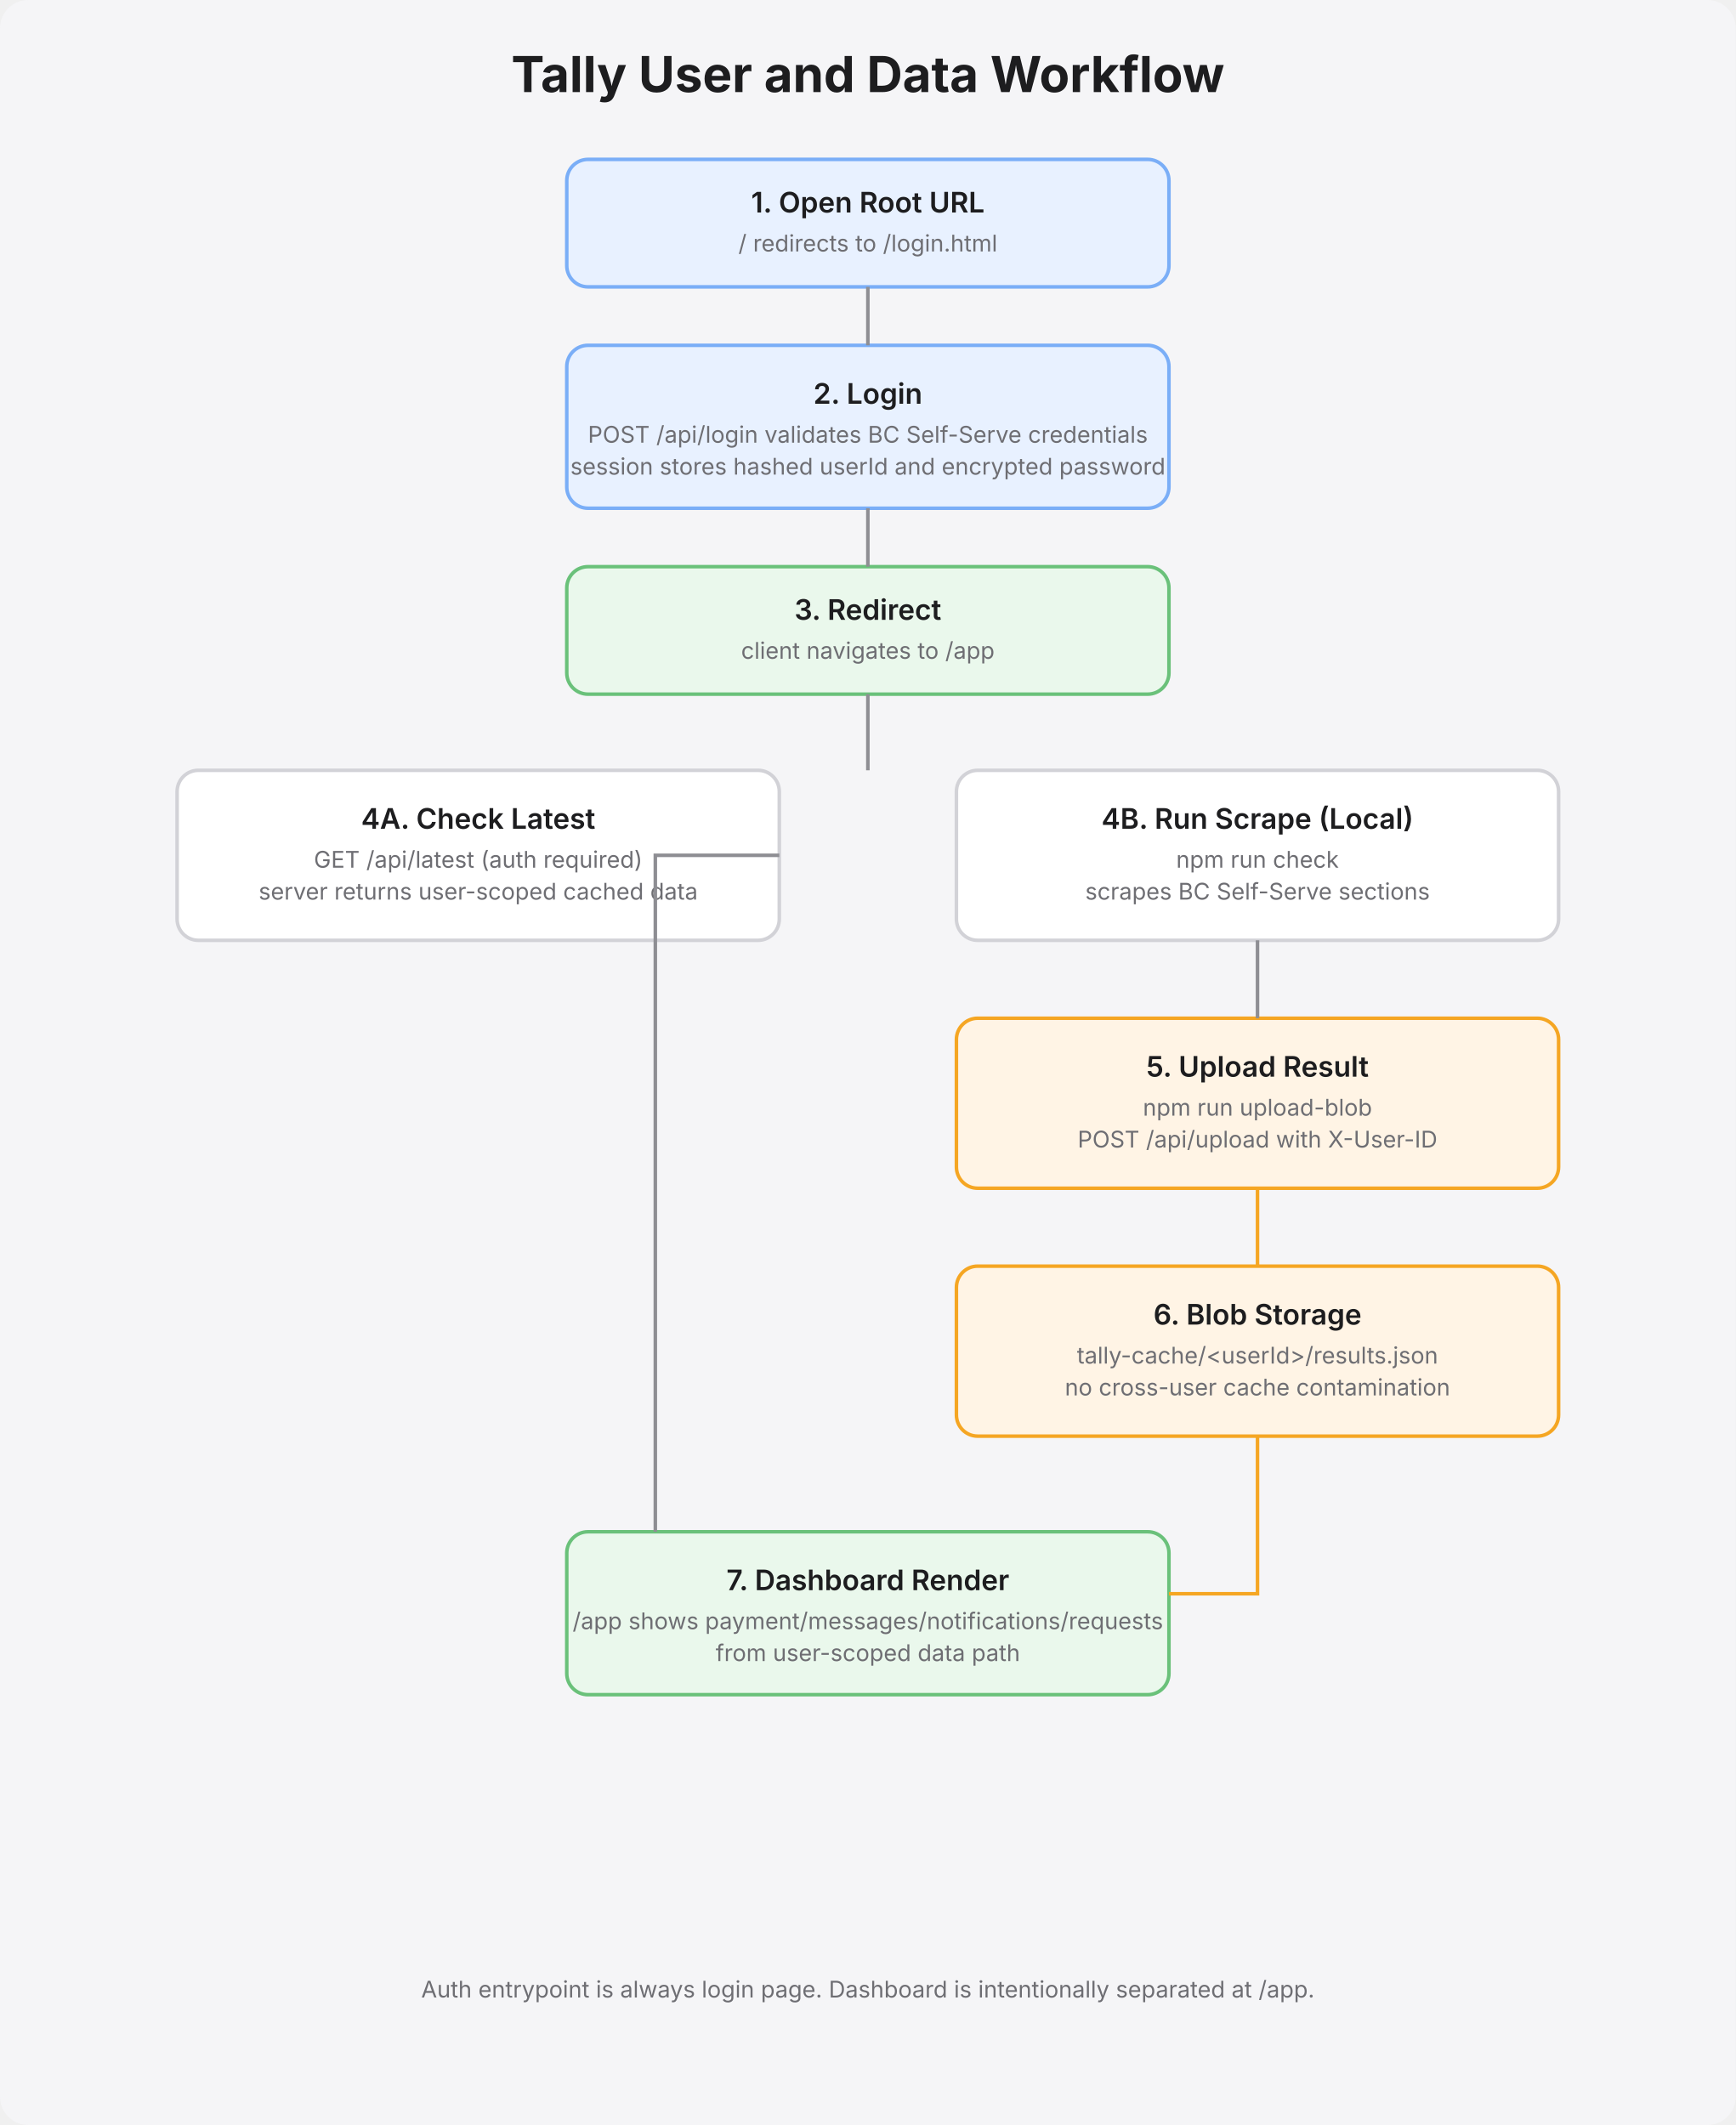
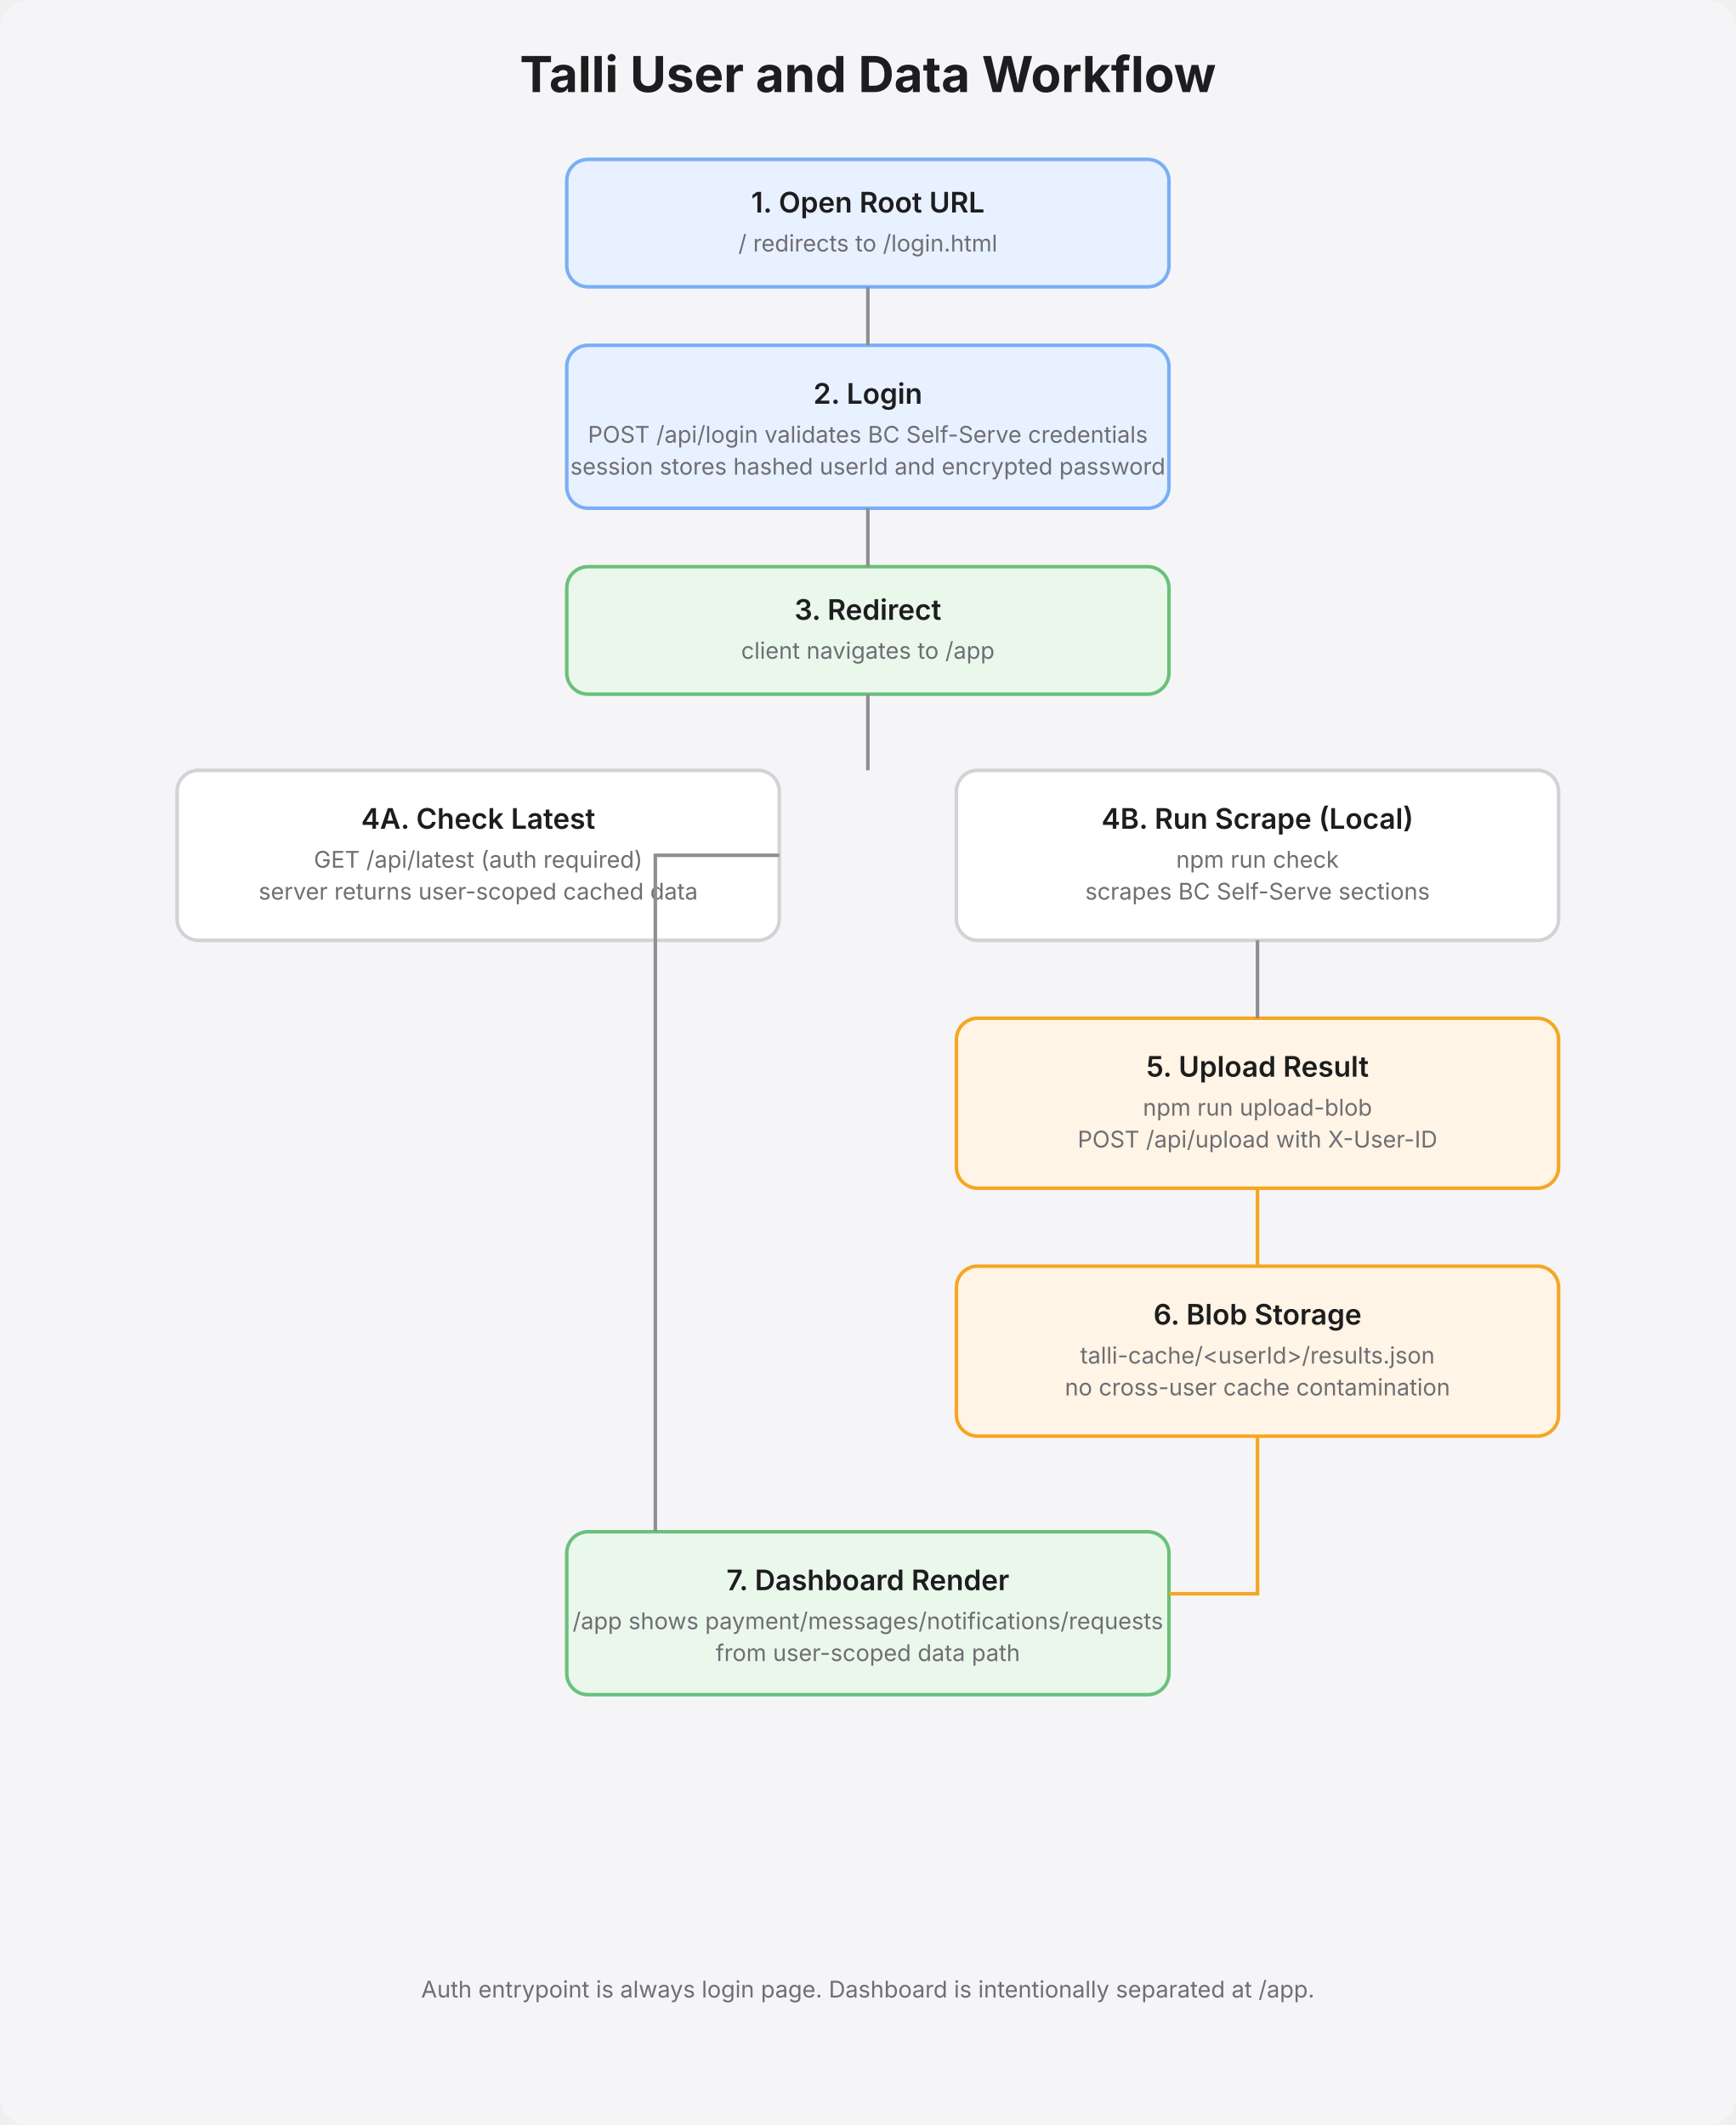
<svg xmlns="http://www.w3.org/2000/svg" viewBox="0 0 980 1200" width="980" height="1200">
  <style>
    text { font-family: -apple-system, BlinkMacSystemFont, 'Segoe UI', sans-serif; }
    .bg { fill: #f5f5f7; }
    .card { fill: #ffffff; stroke: #d2d2d7; stroke-width: 2; rx: 12; }
    .card-auth { fill: #e8f1ff; stroke: #7aaef7; stroke-width: 2; rx: 12; }
    .card-cloud { fill: #fff4e5; stroke: #f5a623; stroke-width: 2; rx: 12; }
    .card-ok { fill: #eaf8ec; stroke: #6ac17a; stroke-width: 2; rx: 12; }
    .title { font-size: 28px; font-weight: 700; fill: #1d1d1f; }
    .label { font-size: 16px; font-weight: 600; fill: #1d1d1f; }
    .sub { font-size: 13px; fill: #6e6e73; }
    .arrow { stroke: #8e8e93; stroke-width: 2; fill: none; }
    .arrow-cloud { stroke: #f5a623; stroke-width: 2; fill: none; }
  </style>
  <rect class="bg" x="0" y="0" width="980" height="1200" rx="16" />
-   <text class="title" x="490" y="52" text-anchor="middle">Tally User and Data Workflow</text>
+   <text class="title" x="490" y="52" text-anchor="middle">Talli User and Data Workflow</text>
  <rect class="card-auth" x="320" y="90" width="340" height="72" rx="12" />
  <text class="label" x="490" y="120" text-anchor="middle">1. Open Root URL</text>
  <text class="sub" x="490" y="142" text-anchor="middle">/ redirects to /login.html</text>
  <rect class="card-auth" x="320" y="195" width="340" height="92" rx="12" />
  <text class="label" x="490" y="228" text-anchor="middle">2. Login</text>
  <text class="sub" x="490" y="250" text-anchor="middle">POST /api/login validates BC Self-Serve credentials</text>
  <text class="sub" x="490" y="268" text-anchor="middle">session stores hashed userId and encrypted password</text>
  <rect class="card-ok" x="320" y="320" width="340" height="72" rx="12" />
  <text class="label" x="490" y="350" text-anchor="middle">3. Redirect</text>
  <text class="sub" x="490" y="372" text-anchor="middle">client navigates to /app</text>
  <rect class="card" x="100" y="435" width="340" height="96" rx="12" />
  <text class="label" x="270" y="468" text-anchor="middle">4A. Check Latest</text>
  <text class="sub" x="270" y="490" text-anchor="middle">GET /api/latest (auth required)</text>
  <text class="sub" x="270" y="508" text-anchor="middle">server returns user-scoped cached data</text>
  <rect class="card" x="540" y="435" width="340" height="96" rx="12" />
  <text class="label" x="710" y="468" text-anchor="middle">4B. Run Scrape (Local)</text>
  <text class="sub" x="710" y="490" text-anchor="middle">npm run check</text>
  <text class="sub" x="710" y="508" text-anchor="middle">scrapes BC Self-Serve sections</text>
  <rect class="card-cloud" x="540" y="575" width="340" height="96" rx="12" />
  <text class="label" x="710" y="608" text-anchor="middle">5. Upload Result</text>
  <text class="sub" x="710" y="630" text-anchor="middle">npm run upload-blob</text>
  <text class="sub" x="710" y="648" text-anchor="middle">POST /api/upload with X-User-ID</text>
  <rect class="card-cloud" x="540" y="715" width="340" height="96" rx="12" />
  <text class="label" x="710" y="748" text-anchor="middle">6. Blob Storage</text>
-   <text class="sub" x="710" y="770" text-anchor="middle">tally-cache/&lt;userId&gt;/results.json</text>
+   <text class="sub" x="710" y="770" text-anchor="middle">talli-cache/&lt;userId&gt;/results.json</text>
  <text class="sub" x="710" y="788" text-anchor="middle">no cross-user cache contamination</text>
  <rect class="card-ok" x="320" y="865" width="340" height="92" rx="12" />
  <text class="label" x="490" y="898" text-anchor="middle">7. Dashboard Render</text>
  <text class="sub" x="490" y="920" text-anchor="middle">/app shows payment/messages/notifications/requests</text>
  <text class="sub" x="490" y="938" text-anchor="middle">from user-scoped data path</text>
  <path class="arrow" d="M 490 162 L 490 195" />
  <path class="arrow" d="M 490 287 L 490 320" />
  <path class="arrow" d="M 490 392 L 490 435" />
  <path class="arrow" d="M 710 531 L 710 575" />
  <path class="arrow-cloud" d="M 710 671 L 710 715" />
  <path class="arrow-cloud" d="M 710 811 L 710 900 L 660 900" />
  <path class="arrow" d="M 440 483 L 370 483 L 370 865" />
  <text class="sub" x="490" y="1128" text-anchor="middle">Auth entrypoint is always login page. Dashboard is intentionally separated at /app.</text>
</svg>
